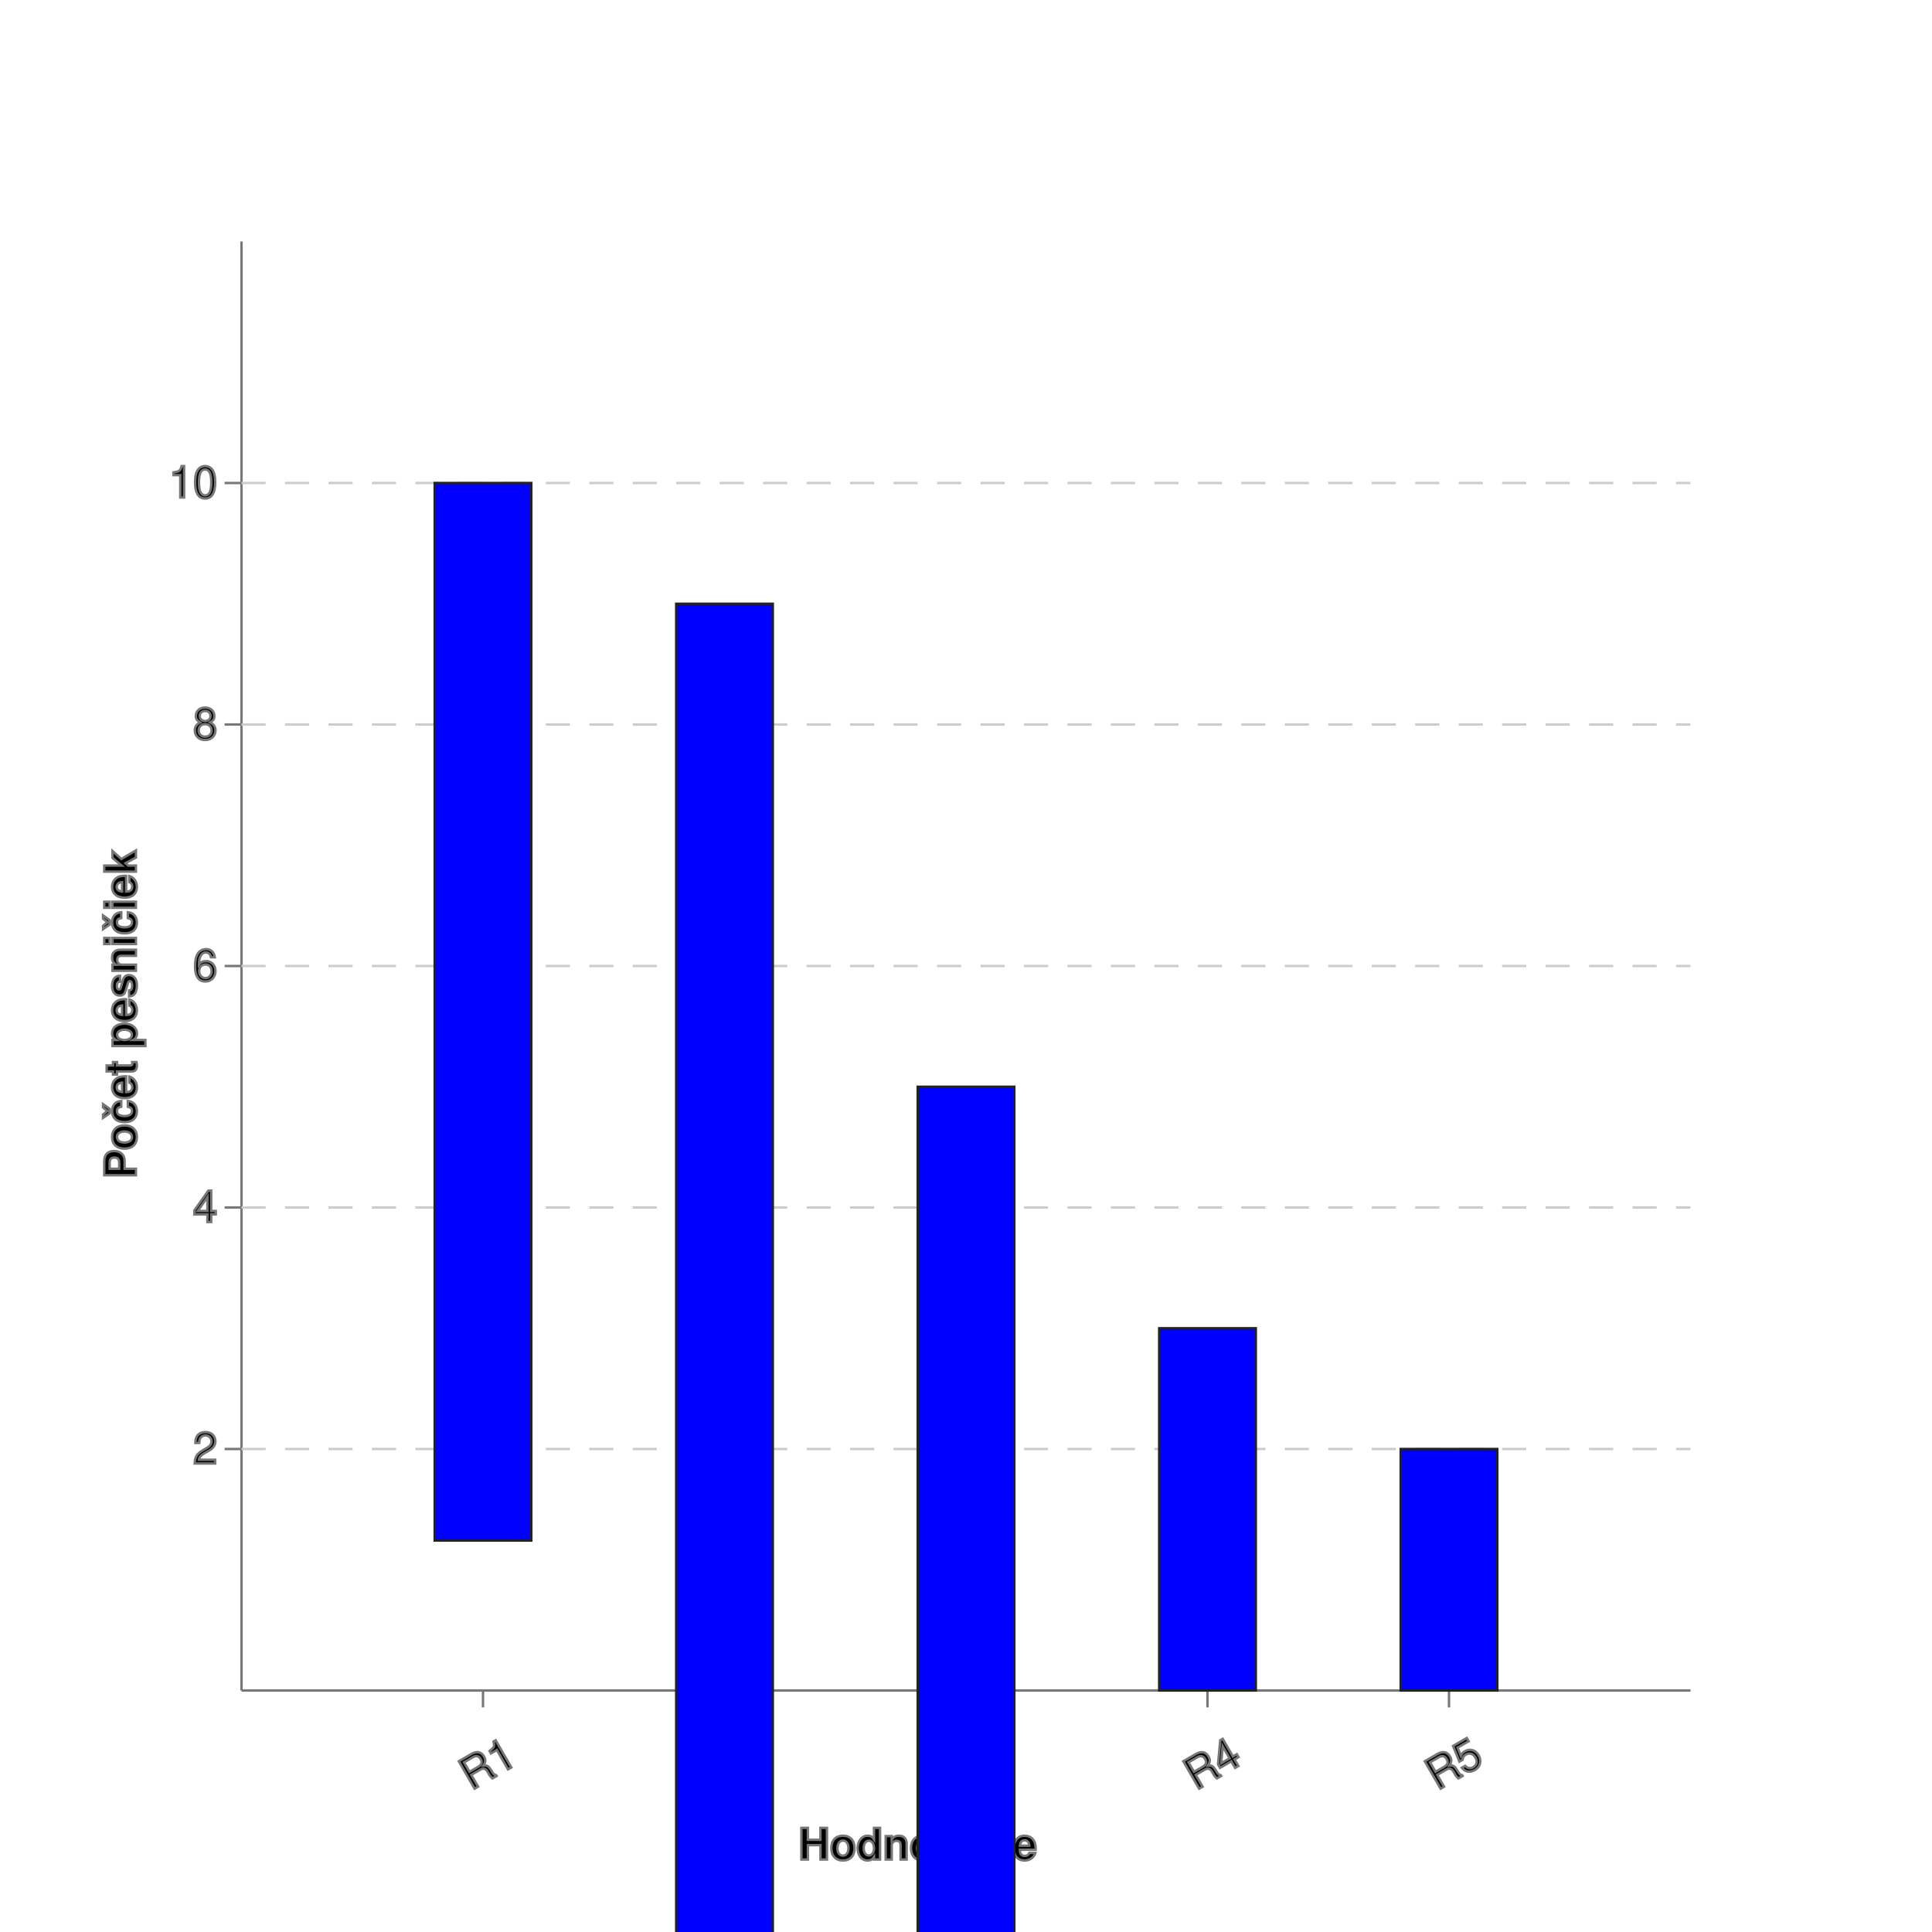
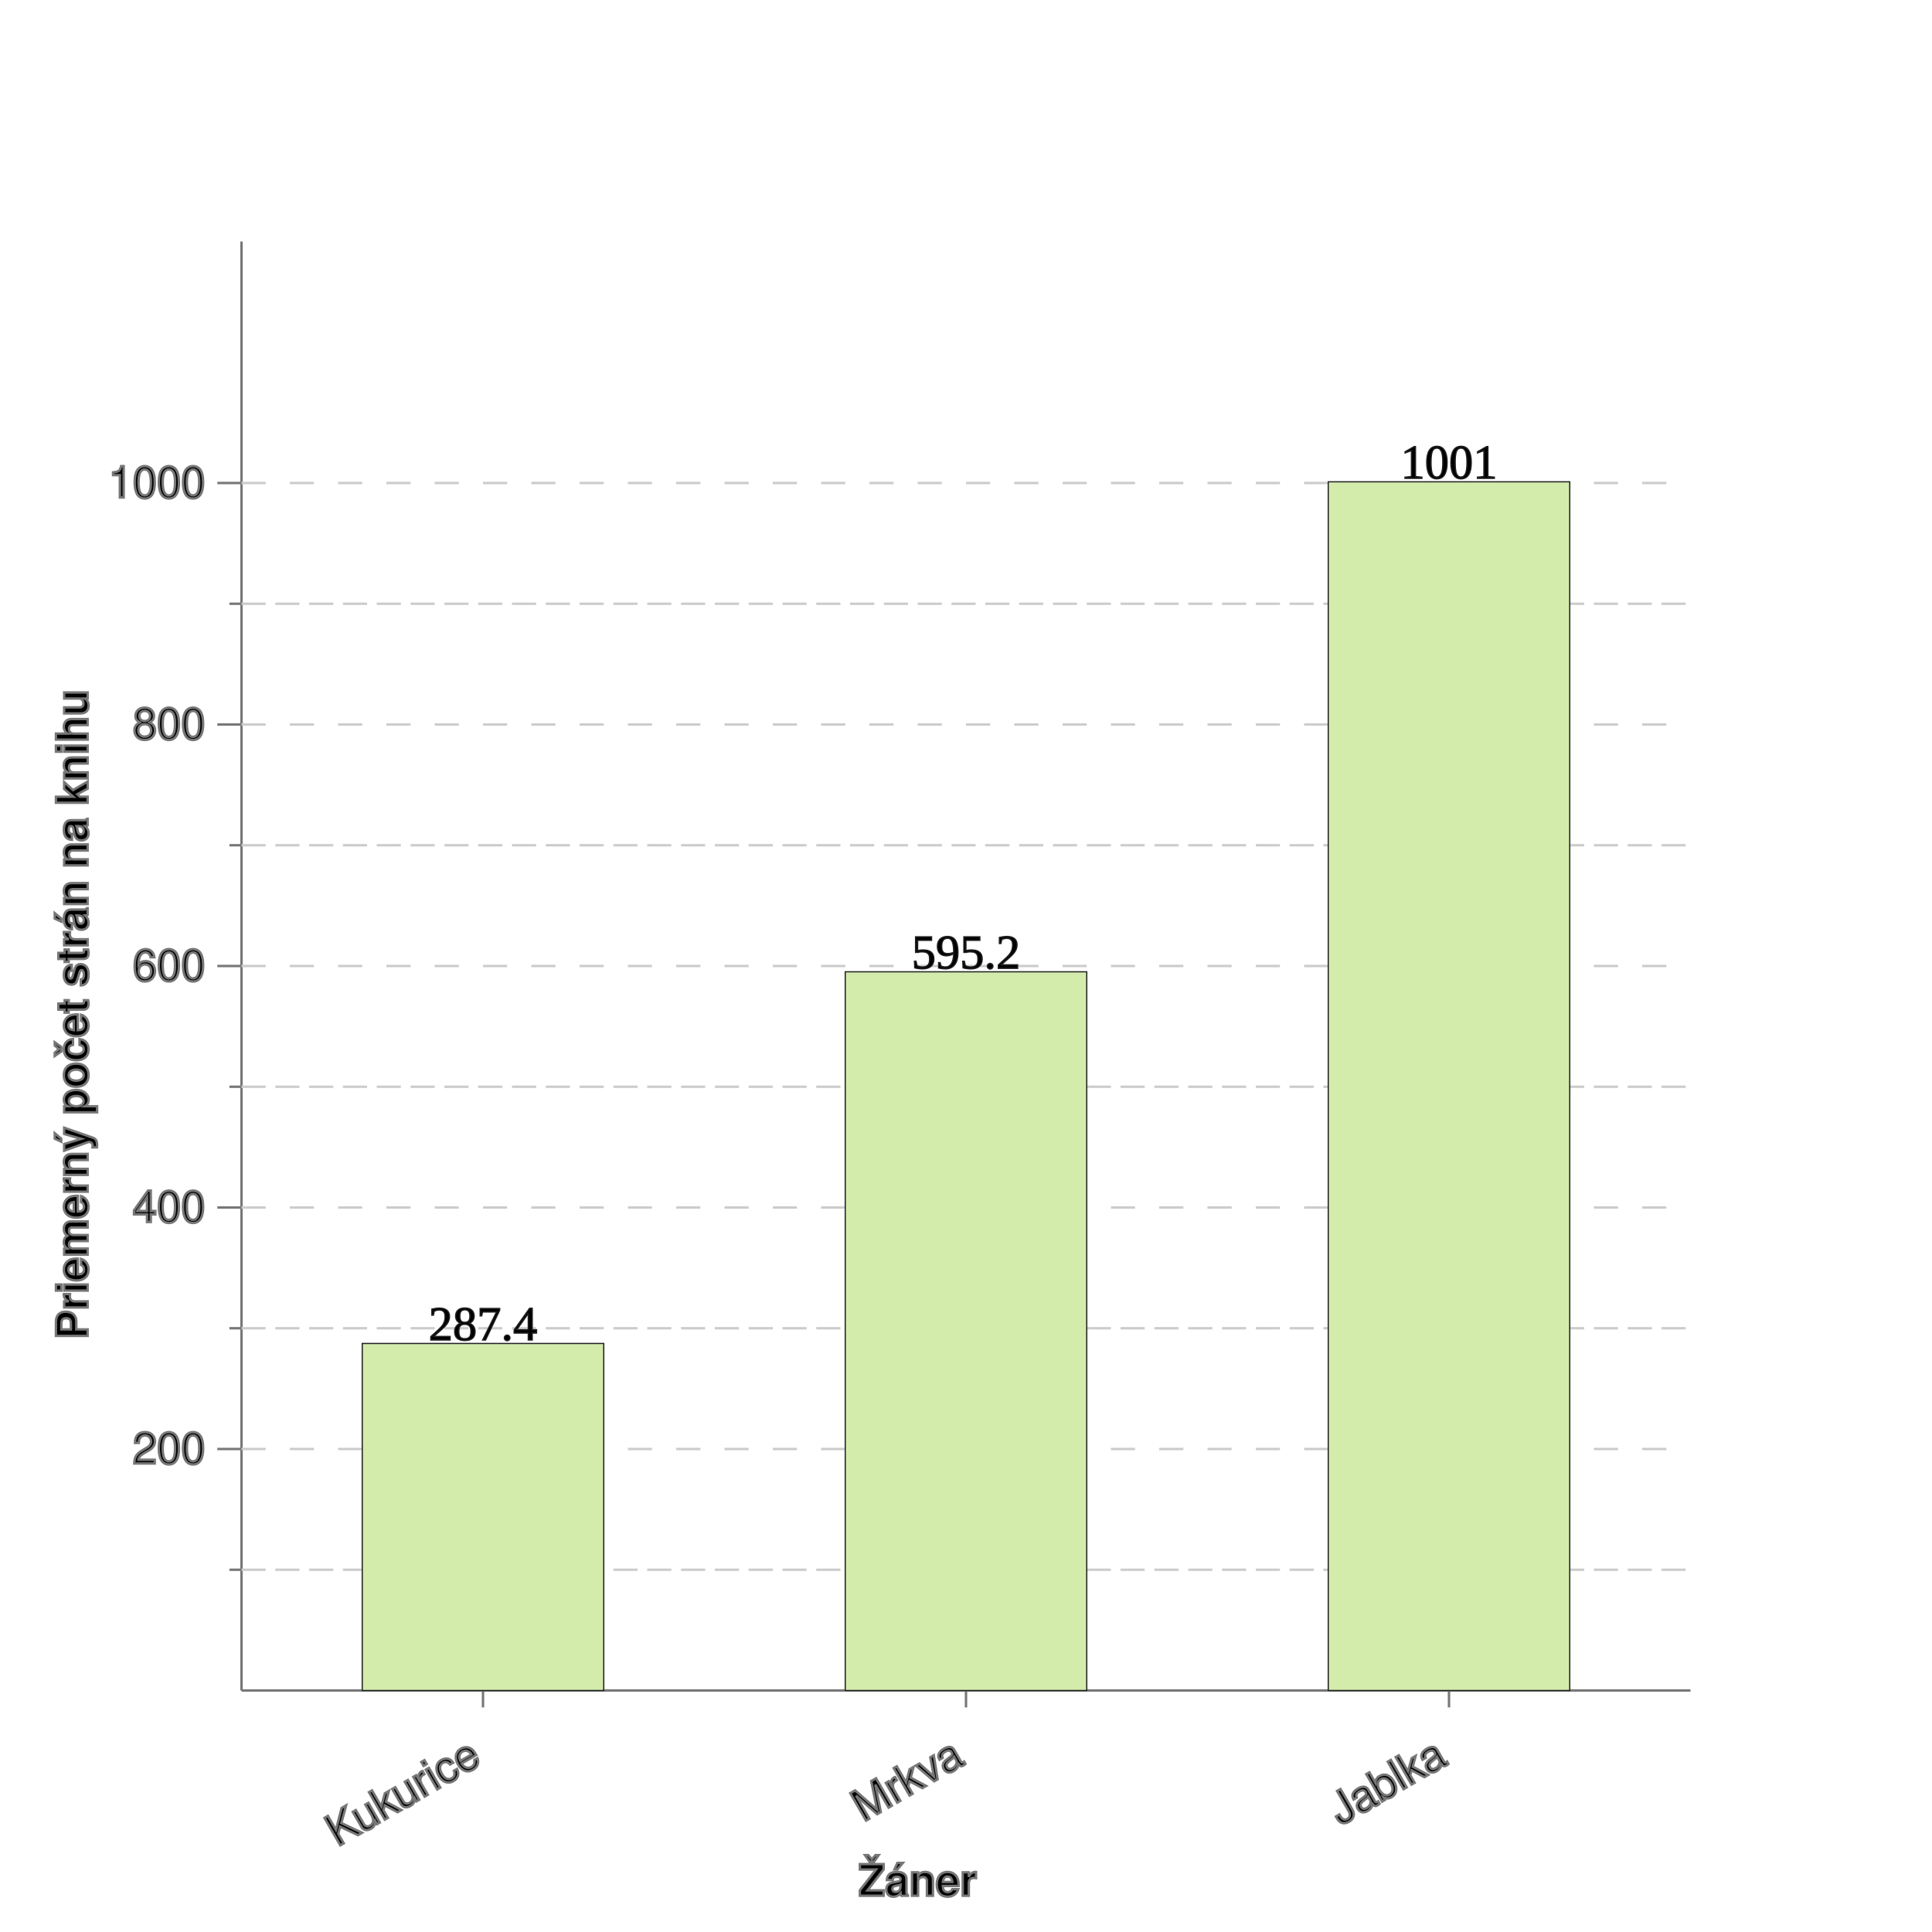
- <svg xmlns="http://www.w3.org/2000/svg" viewBox="0 0 800 800" version="1.1" baseProfile="full">
+ <svg xmlns="http://www.w3.org/2000/svg" viewBox="0 0 800 800" role="img" version="1.1" baseProfile="full">
  <g stroke="#777" stroke-width="1" font-size="18" font-family="Helvetica">
    <g transform="translate(100, 100)">
      <line x1="0" x2="0" y1="0" y2="600" />
-       <line x1="-7" x2="0" y1="100" y2="100" />
-       <line x1="-7" x2="0" y1="200" y2="200" />
-       <line x1="-7" x2="0" y1="300" y2="300" />
-       <line x1="-7" x2="0" y1="400" y2="400" />
-       <line x1="-7" x2="0" y1="500" y2="500" />
-       <g stroke="#ccc" stroke-dasharray="10 8">
+       <line x1="-10" x2="0" y1="100" y2="100" />
+       <line x1="-10" x2="0" y1="200" y2="200" />
+       <line x1="-10" x2="0" y1="300" y2="300" />
+       <line x1="-10" x2="0" y1="400" y2="400" />
+       <line x1="-10" x2="0" y1="500" y2="500" />
+       <line x1="-5" x2="0" y1="150" y2="150" />
+       <line x1="-5" x2="0" y1="250" y2="250" />
+       <line x1="-5" x2="0" y1="350" y2="350" />
+       <line x1="-5" x2="0" y1="450" y2="450" />
+       <line x1="-5" x2="0" y1="550" y2="550" />
+       <g stroke="#ccc" stroke-dasharray="10 10">
        <line x1="0" x2="600" y1="100" y2="100" />
        <line x1="0" x2="600" y1="200" y2="200" />
        <line x1="0" x2="600" y1="300" y2="300" />
        <line x1="0" x2="600" y1="400" y2="400" />
        <line x1="0" x2="600" y1="500" y2="500" />
      </g>
+       <g stroke="#ccc" stroke-dasharray="10 4">
+         <line x1="0" x2="600" y1="150" y2="150" />
+         <line x1="0" x2="600" y1="250" y2="250" />
+         <line x1="0" x2="600" y1="350" y2="350" />
+         <line x1="0" x2="600" y1="450" y2="450" />
+         <line x1="0" x2="600" y1="550" y2="550" />
+       </g>
      <g text-anchor="end" dominant-baseline="middle">
-         <text x="-10" y="100">10</text>
-         <text x="-10" y="200">8</text>
-         <text x="-10" y="300">6</text>
-         <text x="-10" y="400">4</text>
-         <text x="-10" y="500">2</text>
+         <text x="-15" y="100">1000</text>
+         <text x="-15" y="200">800</text>
+         <text x="-15" y="300">600</text>
+         <text x="-15" y="400">400</text>
+         <text x="-15" y="500">200</text>
      </g>
-       <text x="-50" y="320" text-anchor="middle" dominant-baseline="middle" font-size="18" font-weight="bold" transform="rotate(-90, -50, 320)">
-                     Počet pesničiek
-                 </text>
+       <text x="-50" y="300" text-anchor="middle" dominant-baseline="middle" font-size="18" font-weight="bold" transform="rotate(-90, -50, 320)">
+                         Priemerný počet strán na knihu
+                     </text>
    </g>
    <g transform="translate(100, 700)">
      <line x1="0" x2="600" y1="0" y2="0" />
      <line x1="100" x2="100" y1="7" y2="0" />
-       <line x1="200" x2="200" y1="7" y2="0" />
      <line x1="300" x2="300" y1="7" y2="0" />
-       <line x1="400" x2="400" y1="7" y2="0" />
      <line x1="500" x2="500" y1="7" y2="0" />
      <g text-anchor="end">
-         <text x="115" y="30" transform="rotate(-30, 115, 30)">R1</text>
-         <text x="215" y="30" transform="rotate(-30, 215, 30)">R2</text>
-         <text x="315" y="30" transform="rotate(-30, 315, 30)">R3</text>
-         <text x="415" y="30" transform="rotate(-30, 415, 30)">R4</text>
-         <text x="515" y="30" transform="rotate(-30, 515, 30)">R5</text>
+         <text x="100" y="30" transform="rotate(-30, 100, 30)">Kukurice</text>
+         <text x="300" y="30" transform="rotate(-30, 300, 30)">Mrkva</text>
+         <text x="500" y="30" transform="rotate(-30, 500, 30)">Jablka</text>
      </g>
-       <text x="280" y="70" text-anchor="middle" font-size="18" font-weight="bold">Hodnotenie</text>
-     </g>
-     <g transform="translate(100, 200)" stroke="#222" stroke-width="1" fill="#00f">
-       <rect x="80" y="0" width="40" height="437.9" />
-       <rect x="180" y="50" width="40" height="1001" />
-       <rect x="280" y="250" width="40" height="1001" />
-       <rect x="380" y="350" width="40" height="150" />
-       <rect x="480" y="400" width="40" height="100" />
+       <text x="280" y="85" text-anchor="middle" font-size="18" font-weight="bold">Žáner</text>
    </g>
  </g>
+   <g transform="translate(100, 200)" stroke="#222" stroke-width=".5">
+     <rect x="50" width="100" fill="#d3ecac" y="356.3" height="143.7" />
+     <rect x="250" width="100" fill="#d3ecac" y="202.4" height="297.6" />
+     <rect x="450" width="100" fill="#d3ecac" y="-0.5" height="500.5" />
+     <text x="100" text-anchor="middle" dominant-baseline="middle" font-size="20" y="350.3">287.4</text>
+     <text x="300" text-anchor="middle" dominant-baseline="middle" font-size="20" y="196.4">595.2</text>
+     <text x="500" text-anchor="middle" dominant-baseline="middle" font-size="20" y="-6.5">1001</text>
+   </g>
</svg>
